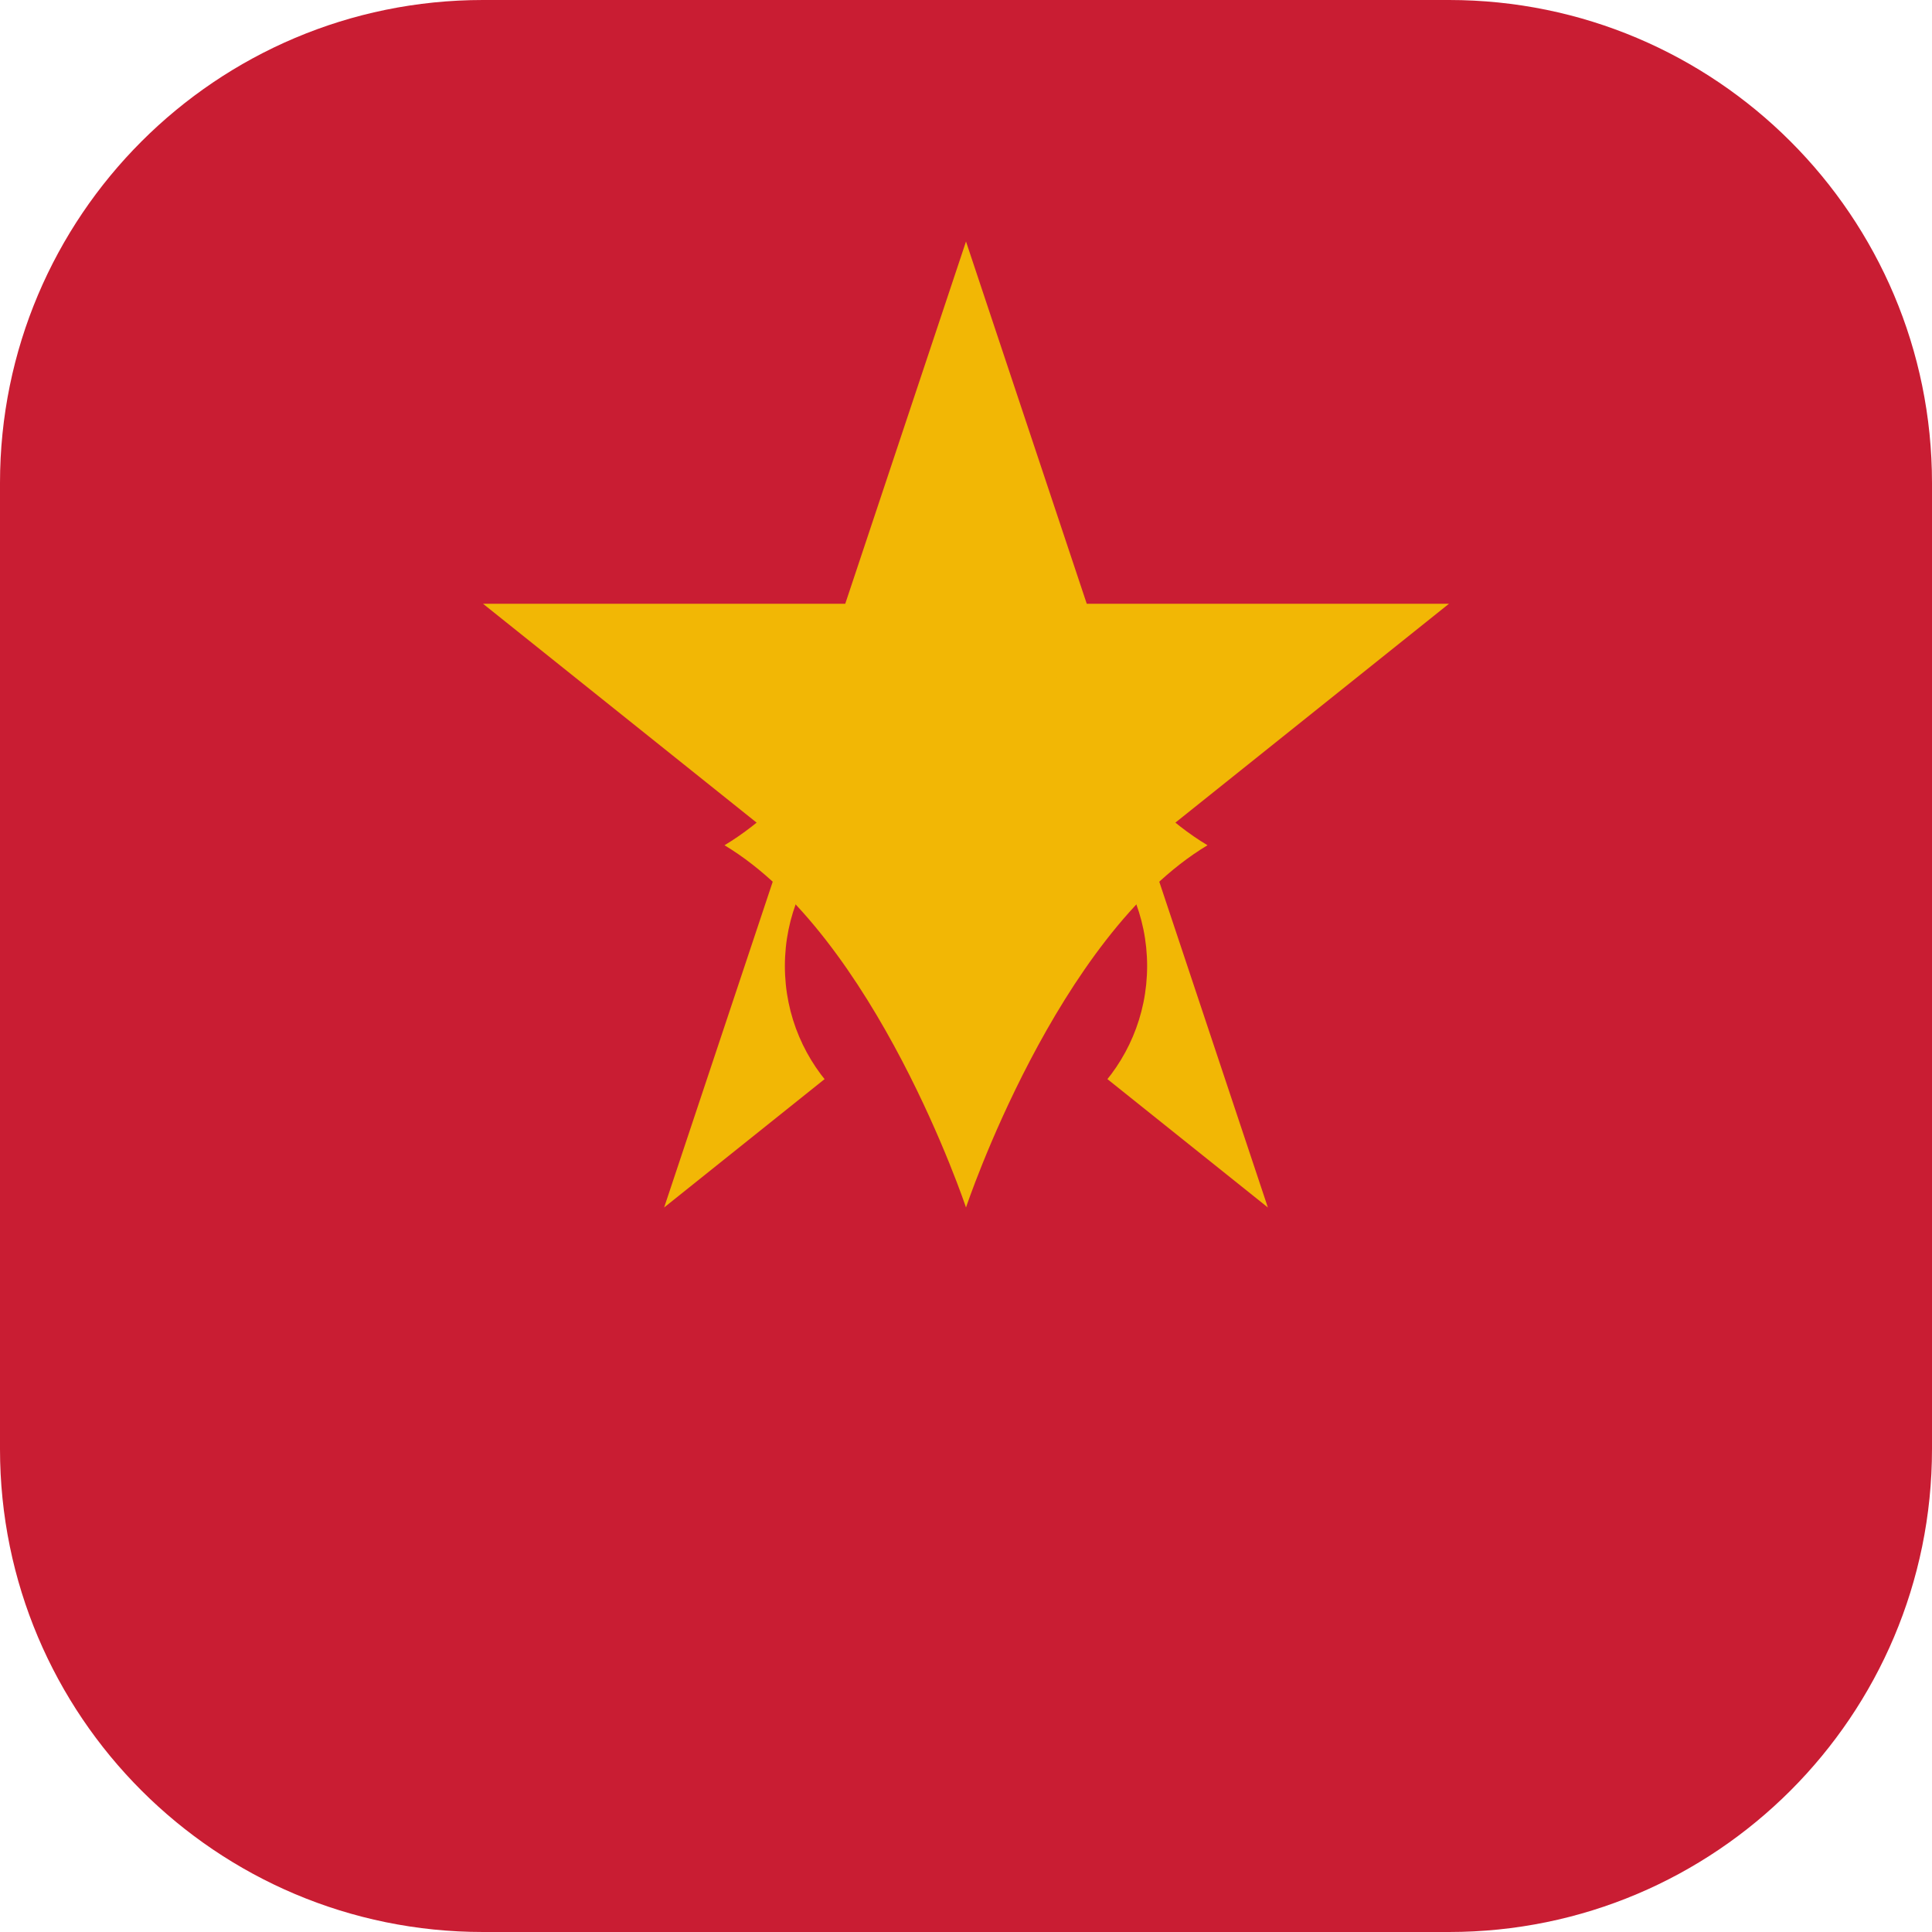
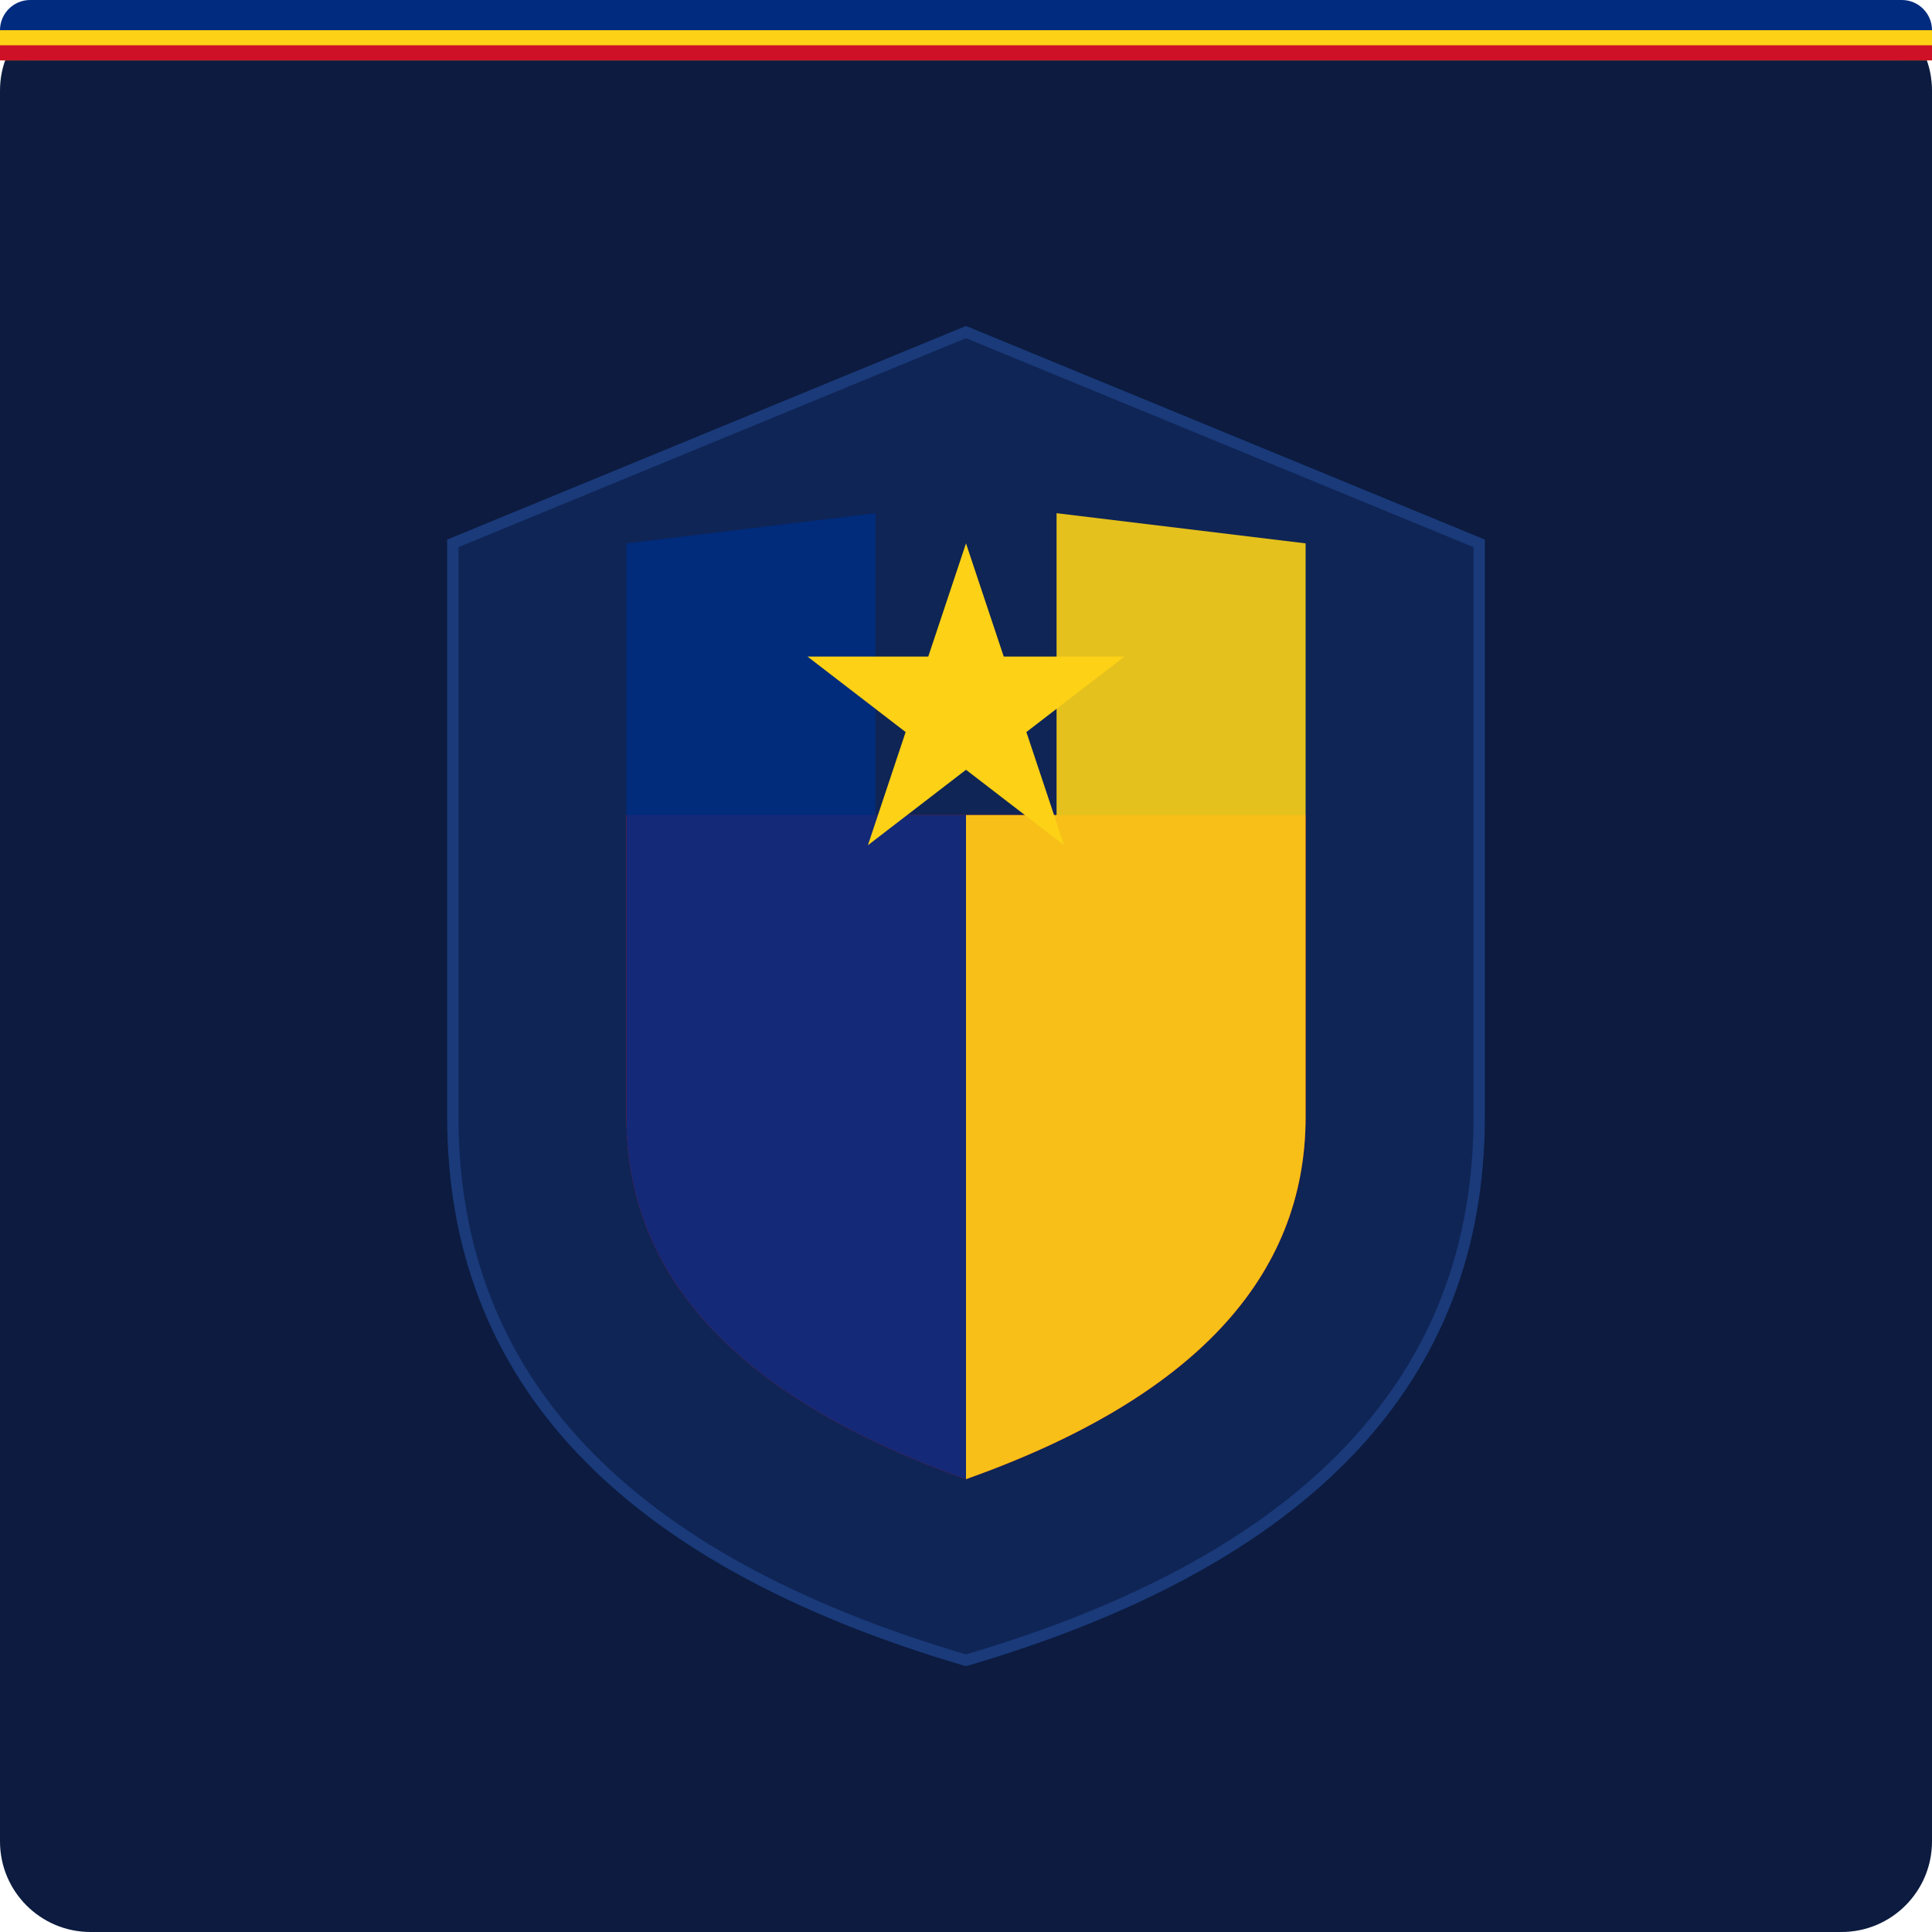
<svg xmlns="http://www.w3.org/2000/svg" width="256" height="256" viewBox="0 0 256 256" fill="none">
-   <rect width="256" height="256" rx="64" fill="#C91D33" />
-   <path d="M128 32L144 80H192L152 112L168 160L128 128L88 160L104 112L64 80H112L128 32Z" fill="#F2B705" />
-   <circle cx="128" cy="128" r="24" fill="#C91D33" />
-   <path d="M128 64C128 64 140 100 160 112C140 124 128 160 128 160C128 160 116 124 96 112C116 100 128 64 128 64Z" fill="#F2B705" />
-   <circle cx="128" cy="128" r="8" fill="#F2B705" />
+   <rect width="256" height="256" rx="12" fill="#0C1B3F" />
+   <rect x="0" y="0" width="256" height="8" rx="4" fill="#002B7F" />
+   <rect x="0" y="4" width="256" height="4" fill="#FCD116" />
+   <rect x="0" y="6" width="256" height="2" fill="#CE1126" />
+   <path d="M128 44 L196 72 L196 148 Q196 200 128 220 Q60 200 60 148 L60 72 Z" fill="#0F2555" stroke="#1a3a7a" stroke-width="1.5" />
+   <path d="M83 108 L173 108 L173 148 Q173 180 128 196 Q83 180 83 148 Z" fill="#CE1126" />
+   <path d="M140 68 L173 72 L173 148 Q173 180 128 196 L128 108 L140 108 Z" fill="#FCD116" opacity="0.9" />
+   <path d="M116 68 L83 72 L83 148 Q83 180 128 196 L128 108 L116 108 Z" fill="#002B7F" opacity="0.9" />
+   <path d="M128 72 L133 87 L149 87 L136 97 L141 112 L128 102 L115 112 L120 97 L107 87 L123 87 Z" fill="#FCD116" />
</svg>
